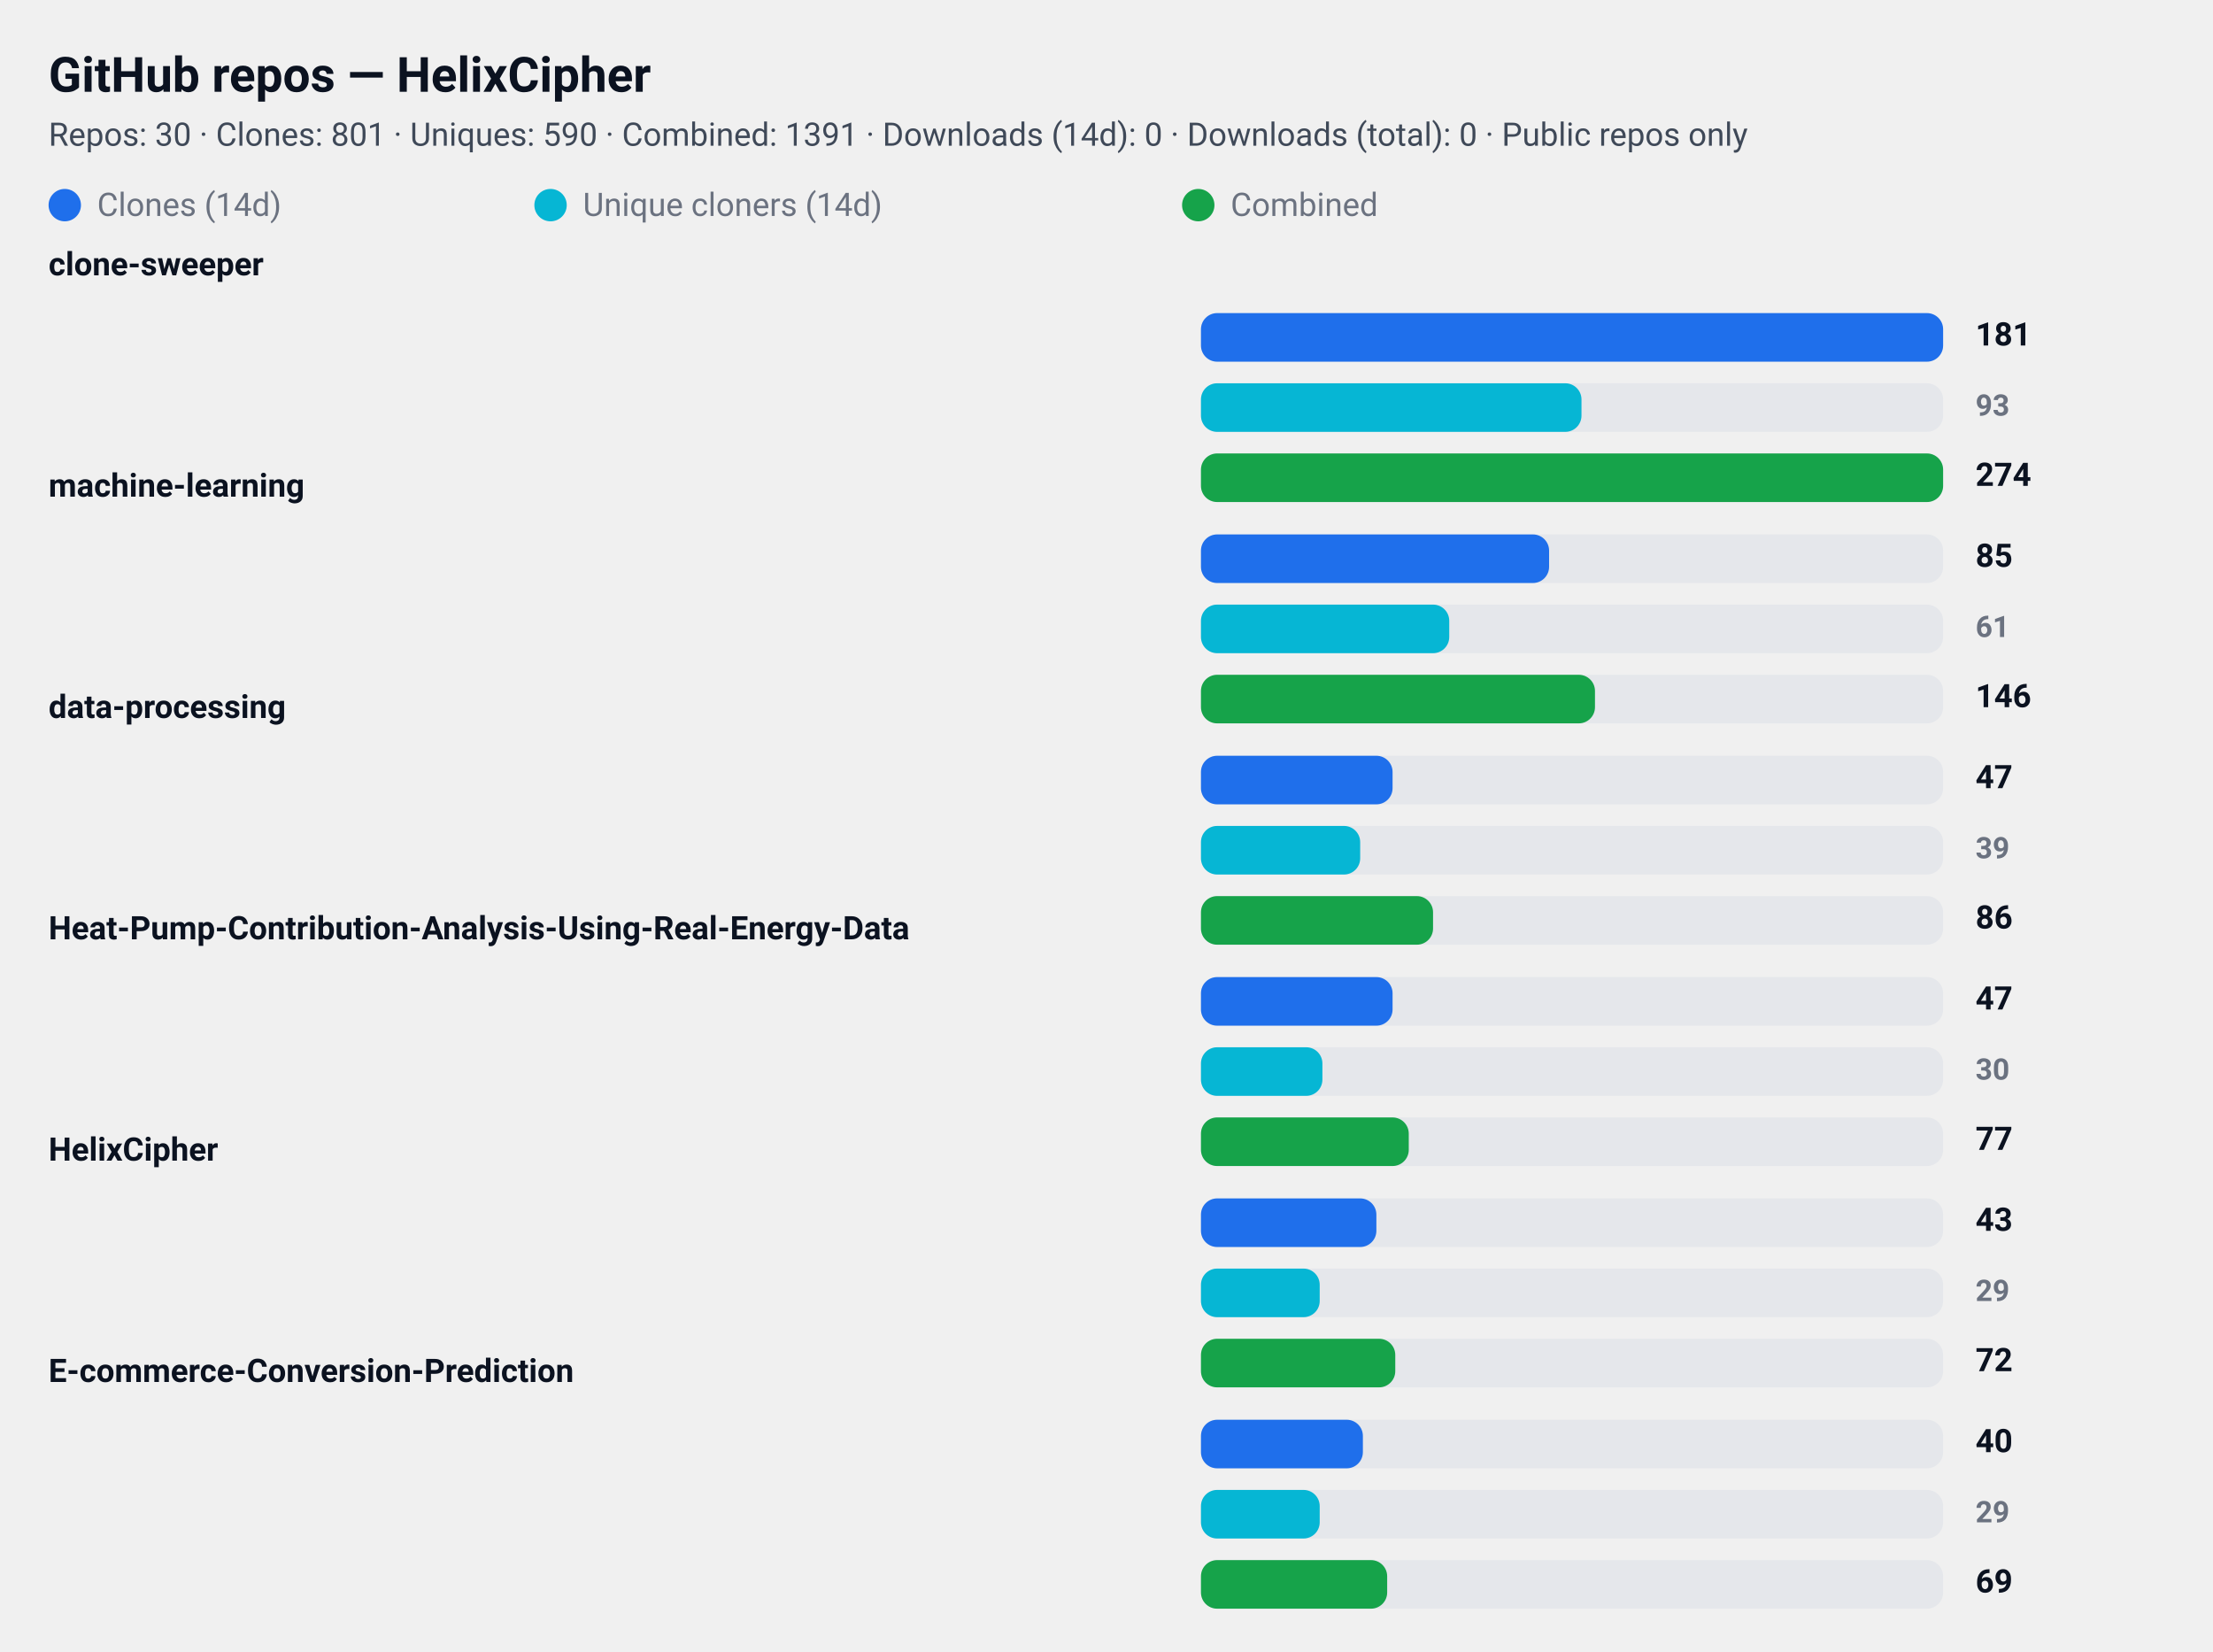
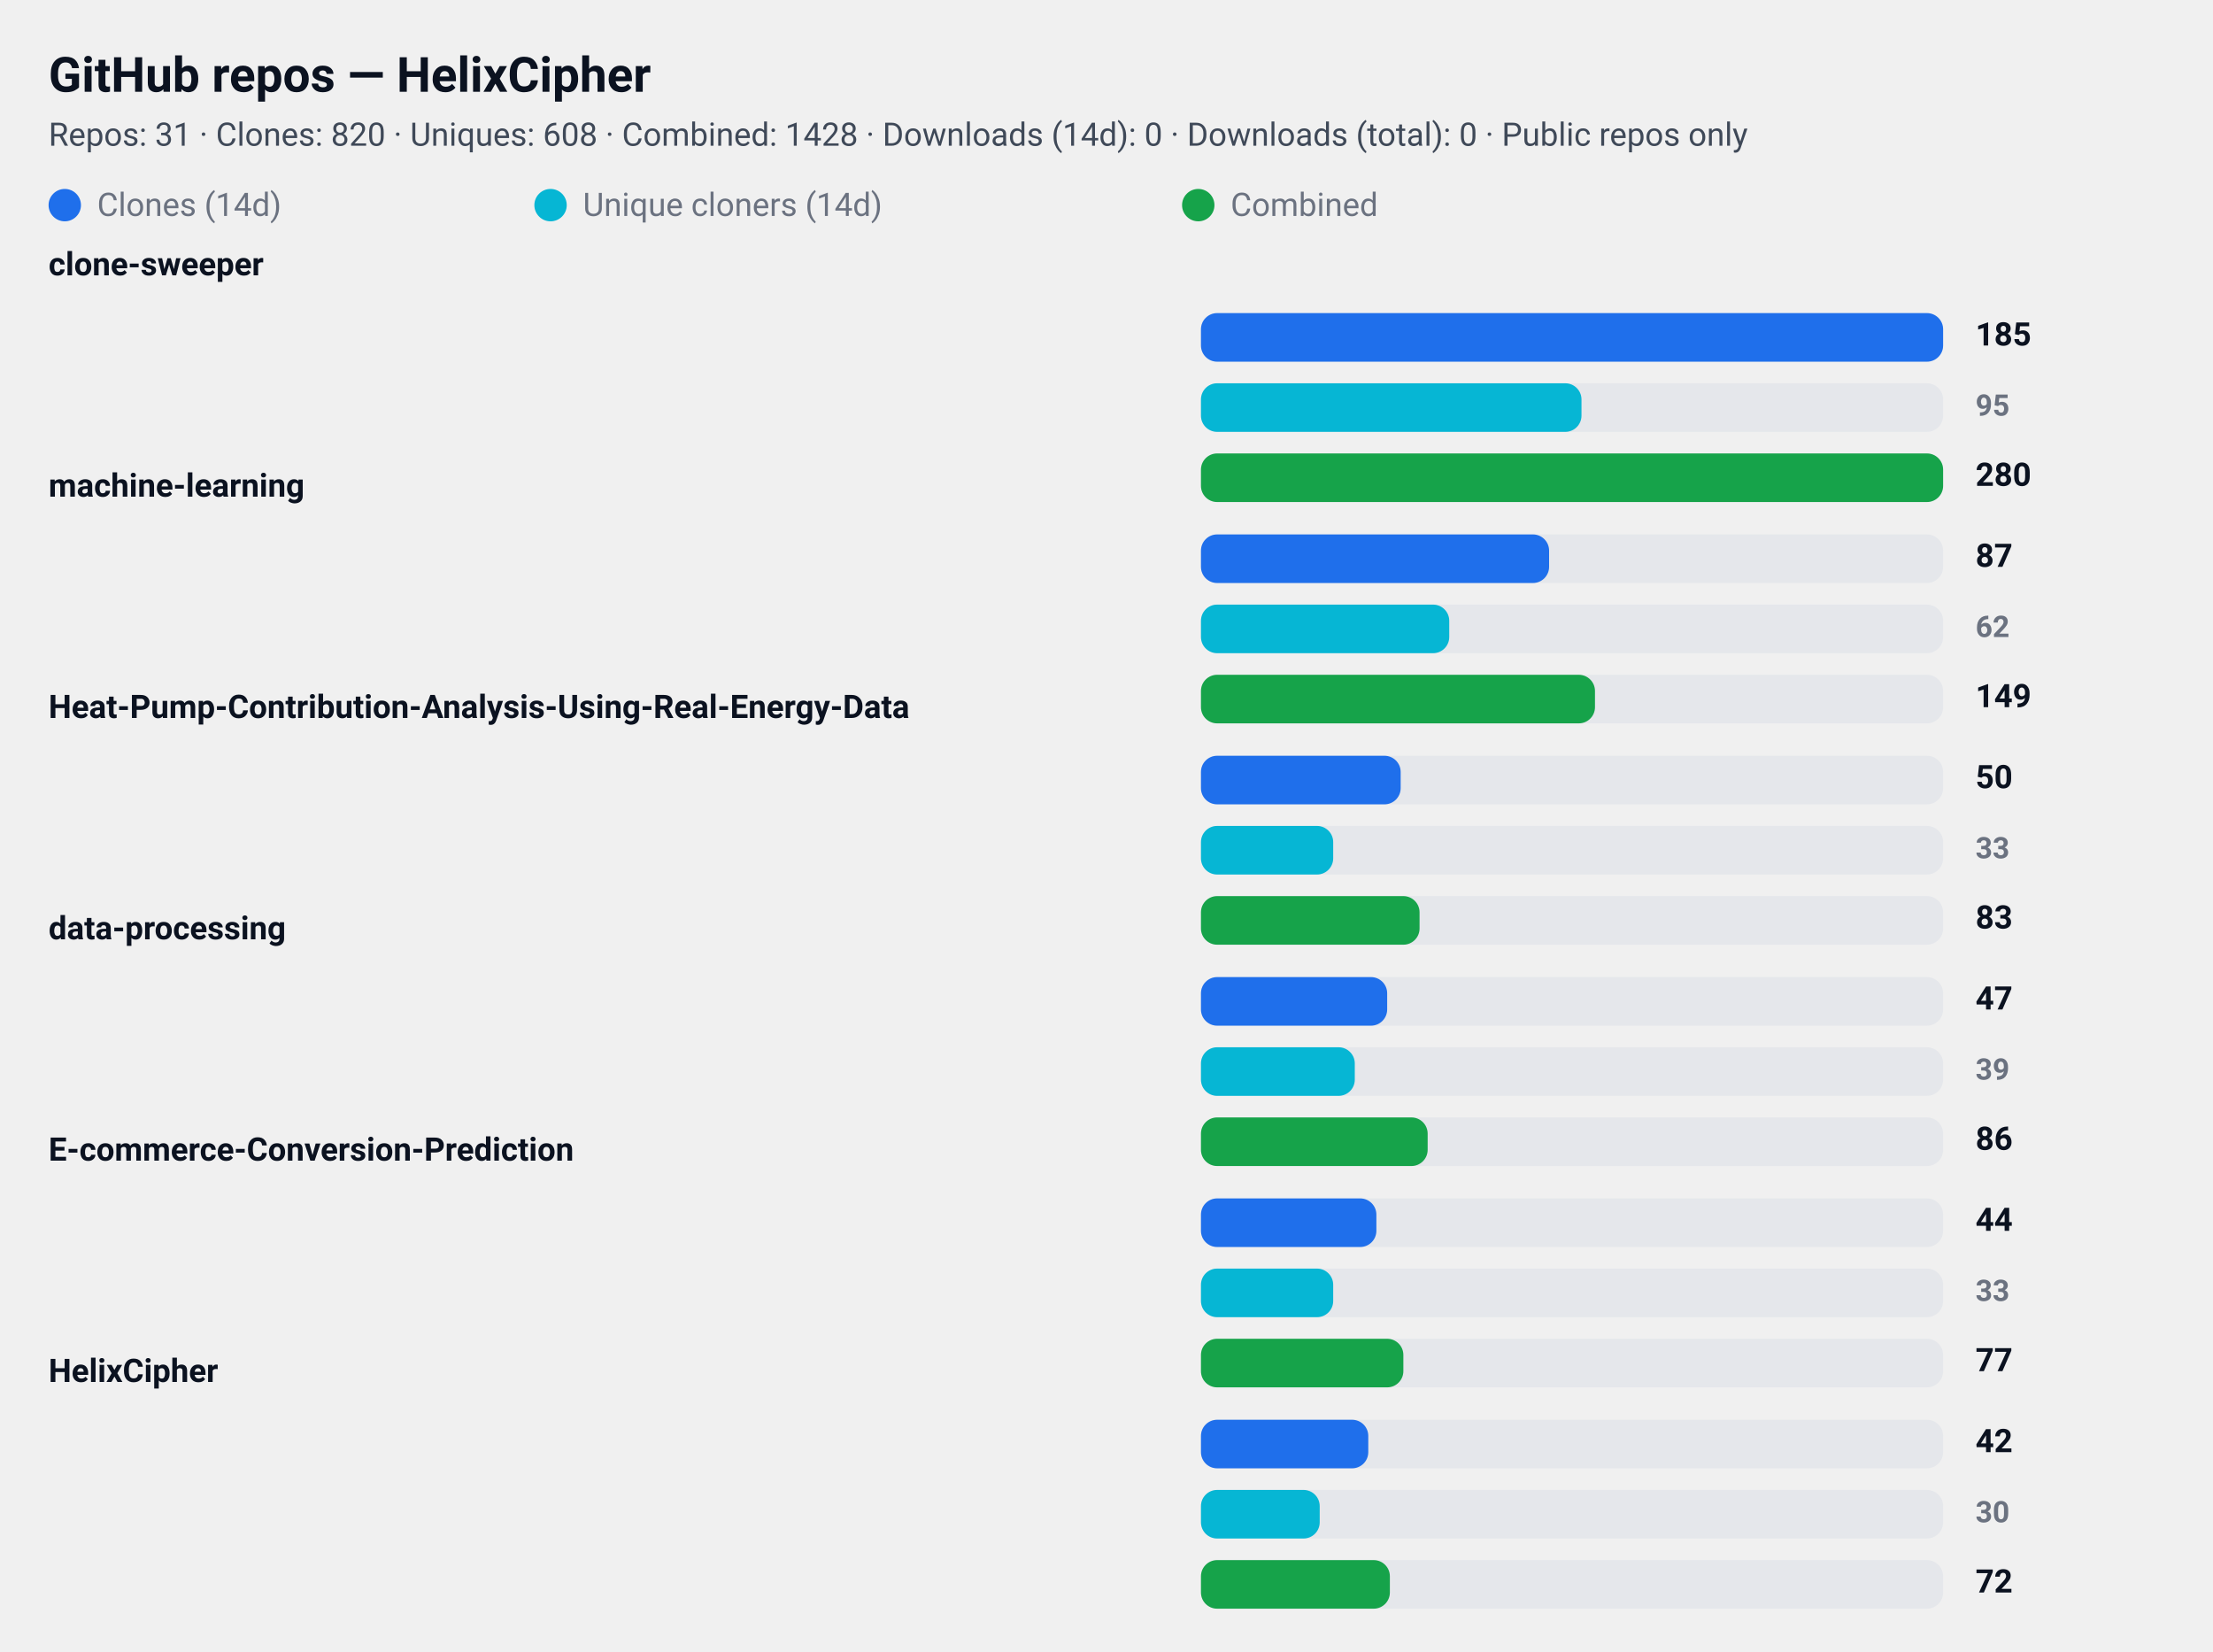
<svg xmlns="http://www.w3.org/2000/svg" width="820" height="612" viewBox="0 0 820 612" role="img" aria-label="GitHub repository clone statistics">
  <style>
  .card  { font-family: "Segoe UI", Roboto, "Helvetica Neue", Arial, sans-serif; }
  .title { font-weight: 700; font-size: 18px; fill: #0b1220; }
  .meta  { font-weight: 400; font-size: 12px; fill: #374151; opacity: 0.95; }
  .label { font-weight: 600; font-size: 12px; fill: #0b1220; }
  .count { font-weight: 700; font-size: 12px; fill: #0b1220; text-anchor: start; }
  .count-small { font-weight: 600; font-size: 11px; fill:#6b7280; text-anchor: start; }
  .muted { font-size:12px; fill:#6b7280; }

  .bar-clone { fill: #1f6feb; rx:6; }
  .bar-uniq  { fill: #06b6d4; rx:6; }
  .bar-comb  { fill: #16a34a; rx:6; }

  .bar-bg { fill: #e5e7eb; rx:6; }
  @media (prefers-color-scheme: dark) {
    .title, .meta, .label, .count, .count-small, .muted { fill: #ffffff; }
    .meta, .count-small { opacity: 0.9; }
  }
</style>
  <rect x="0" y="0" width="820" height="612" rx="12" fill="transparent" />
  <text x="18" y="34" class="title card">GitHub repos — HelixCipher</text>
-   <text x="18" y="54" class="meta card">Repos: 30 · Clones: 801 · Uniques: 590 · Combined: 1391 · Downloads (14d): 0 · Downloads (total): 0 · Public repos only</text>
+   <text x="18" y="54" class="meta card">Repos: 31 · Clones: 820 · Uniques: 608 · Combined: 1428 · Downloads (14d): 0 · Downloads (total): 0 · Public repos only</text>
  <g id="legend">
    <rect x="18" y="70" width="12" height="12" class="bar-clone" />
    <text x="36" y="80" class="muted card">Clones (14d)</text>
    <rect x="198" y="70" width="12" height="12" class="bar-uniq" />
    <text x="216" y="80" class="muted card">Unique cloners (14d)</text>
    <rect x="438" y="70" width="12" height="12" class="bar-comb" />
    <text x="456" y="80" class="muted card">Combined</text>
  </g>
  <text x="18" y="102" class="label card">clone-sweeper</text>
  <rect x="445" y="116" width="275" height="18" class="bar-bg" />
  <rect x="445" y="116" width="275" height="18" class="bar-clone" />
-   <text x="732" y="128" class="count card">181</text>
+   <text x="732" y="128" class="count card">185</text>
  <rect x="445" y="142" width="275" height="18" class="bar-bg" />
  <rect x="445" y="142" width="141" height="18" class="bar-uniq" />
-   <text x="732" y="154" class="count-small card">93</text>
+   <text x="732" y="154" class="count-small card">95</text>
  <rect x="445" y="168" width="275" height="18" class="bar-bg" />
  <rect x="445" y="168" width="275" height="18" class="bar-comb" />
-   <text x="732" y="180" class="count card">274</text>
+   <text x="732" y="180" class="count card">280</text>
  <text x="18" y="184" class="label card">machine-learning</text>
  <rect x="445" y="198" width="275" height="18" class="bar-bg" />
  <rect x="445" y="198" width="129" height="18" class="bar-clone" />
-   <text x="732" y="210" class="count card">85</text>
+   <text x="732" y="210" class="count card">87</text>
  <rect x="445" y="224" width="275" height="18" class="bar-bg" />
  <rect x="445" y="224" width="92" height="18" class="bar-uniq" />
-   <text x="732" y="236" class="count-small card">61</text>
+   <text x="732" y="236" class="count-small card">62</text>
  <rect x="445" y="250" width="275" height="18" class="bar-bg" />
  <rect x="445" y="250" width="146" height="18" class="bar-comb" />
-   <text x="732" y="262" class="count card">146</text>
-   <text x="18" y="266" class="label card">data-processing</text>
+   <text x="732" y="262" class="count card">149</text>
+   <text x="18" y="266" class="label card">Heat-Pump-Contribution-Analysis-Using-Real-Energy-Data</text>
  <rect x="445" y="280" width="275" height="18" class="bar-bg" />
-   <rect x="445" y="280" width="71" height="18" class="bar-clone" />
-   <text x="732" y="292" class="count card">47</text>
+   <rect x="445" y="280" width="74" height="18" class="bar-clone" />
+   <text x="732" y="292" class="count card">50</text>
  <rect x="445" y="306" width="275" height="18" class="bar-bg" />
-   <rect x="445" y="306" width="59" height="18" class="bar-uniq" />
-   <text x="732" y="318" class="count-small card">39</text>
+   <rect x="445" y="306" width="49" height="18" class="bar-uniq" />
+   <text x="732" y="318" class="count-small card">33</text>
  <rect x="445" y="332" width="275" height="18" class="bar-bg" />
-   <rect x="445" y="332" width="86" height="18" class="bar-comb" />
-   <text x="732" y="344" class="count card">86</text>
-   <text x="18" y="348" class="label card">Heat-Pump-Contribution-Analysis-Using-Real-Energy-Data</text>
+   <rect x="445" y="332" width="81" height="18" class="bar-comb" />
+   <text x="732" y="344" class="count card">83</text>
+   <text x="18" y="348" class="label card">data-processing</text>
  <rect x="445" y="362" width="275" height="18" class="bar-bg" />
-   <rect x="445" y="362" width="71" height="18" class="bar-clone" />
+   <rect x="445" y="362" width="69" height="18" class="bar-clone" />
  <text x="732" y="374" class="count card">47</text>
  <rect x="445" y="388" width="275" height="18" class="bar-bg" />
-   <rect x="445" y="388" width="45" height="18" class="bar-uniq" />
-   <text x="732" y="400" class="count-small card">30</text>
+   <rect x="445" y="388" width="57" height="18" class="bar-uniq" />
+   <text x="732" y="400" class="count-small card">39</text>
  <rect x="445" y="414" width="275" height="18" class="bar-bg" />
-   <rect x="445" y="414" width="77" height="18" class="bar-comb" />
-   <text x="732" y="426" class="count card">77</text>
-   <text x="18" y="430" class="label card">HelixCipher</text>
+   <rect x="445" y="414" width="84" height="18" class="bar-comb" />
+   <text x="732" y="426" class="count card">86</text>
+   <text x="18" y="430" class="label card">E-commerce-Conversion-Prediction</text>
  <rect x="445" y="444" width="275" height="18" class="bar-bg" />
  <rect x="445" y="444" width="65" height="18" class="bar-clone" />
-   <text x="732" y="456" class="count card">43</text>
+   <text x="732" y="456" class="count card">44</text>
  <rect x="445" y="470" width="275" height="18" class="bar-bg" />
-   <rect x="445" y="470" width="44" height="18" class="bar-uniq" />
-   <text x="732" y="482" class="count-small card">29</text>
+   <rect x="445" y="470" width="49" height="18" class="bar-uniq" />
+   <text x="732" y="482" class="count-small card">33</text>
  <rect x="445" y="496" width="275" height="18" class="bar-bg" />
-   <rect x="445" y="496" width="72" height="18" class="bar-comb" />
-   <text x="732" y="508" class="count card">72</text>
-   <text x="18" y="512" class="label card">E-commerce-Conversion-Prediction</text>
+   <rect x="445" y="496" width="75" height="18" class="bar-comb" />
+   <text x="732" y="508" class="count card">77</text>
+   <text x="18" y="512" class="label card">HelixCipher</text>
  <rect x="445" y="526" width="275" height="18" class="bar-bg" />
-   <rect x="445" y="526" width="60" height="18" class="bar-clone" />
-   <text x="732" y="538" class="count card">40</text>
+   <rect x="445" y="526" width="62" height="18" class="bar-clone" />
+   <text x="732" y="538" class="count card">42</text>
  <rect x="445" y="552" width="275" height="18" class="bar-bg" />
  <rect x="445" y="552" width="44" height="18" class="bar-uniq" />
-   <text x="732" y="564" class="count-small card">29</text>
+   <text x="732" y="564" class="count-small card">30</text>
  <rect x="445" y="578" width="275" height="18" class="bar-bg" />
-   <rect x="445" y="578" width="69" height="18" class="bar-comb" />
-   <text x="732" y="590" class="count card">69</text>
+   <rect x="445" y="578" width="70" height="18" class="bar-comb" />
+   <text x="732" y="590" class="count card">72</text>
</svg>
